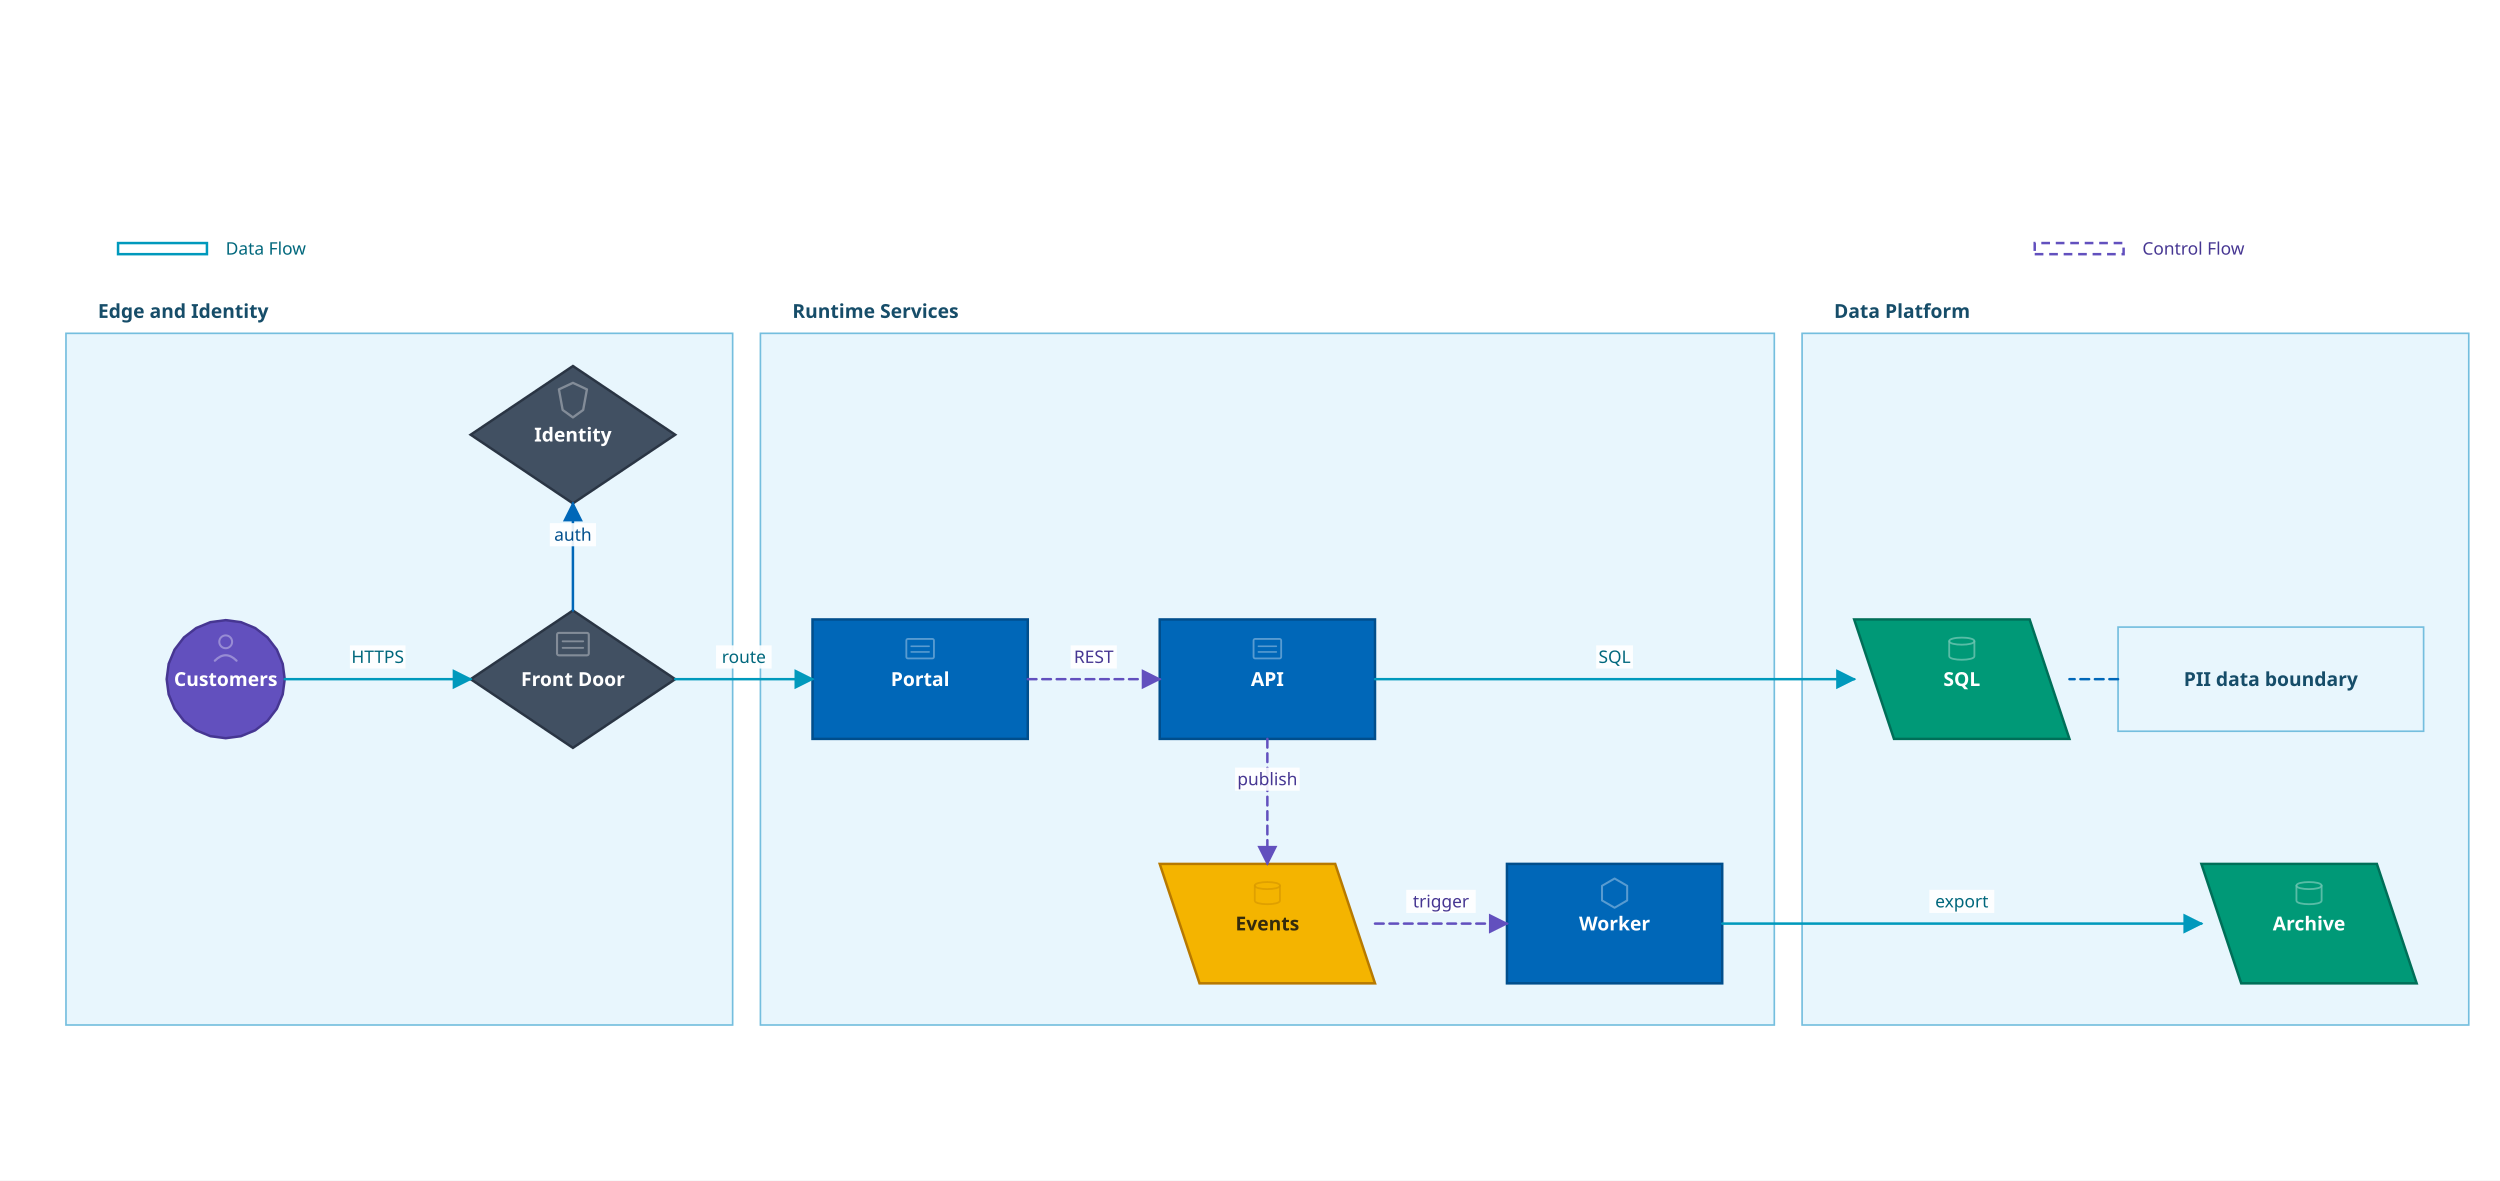
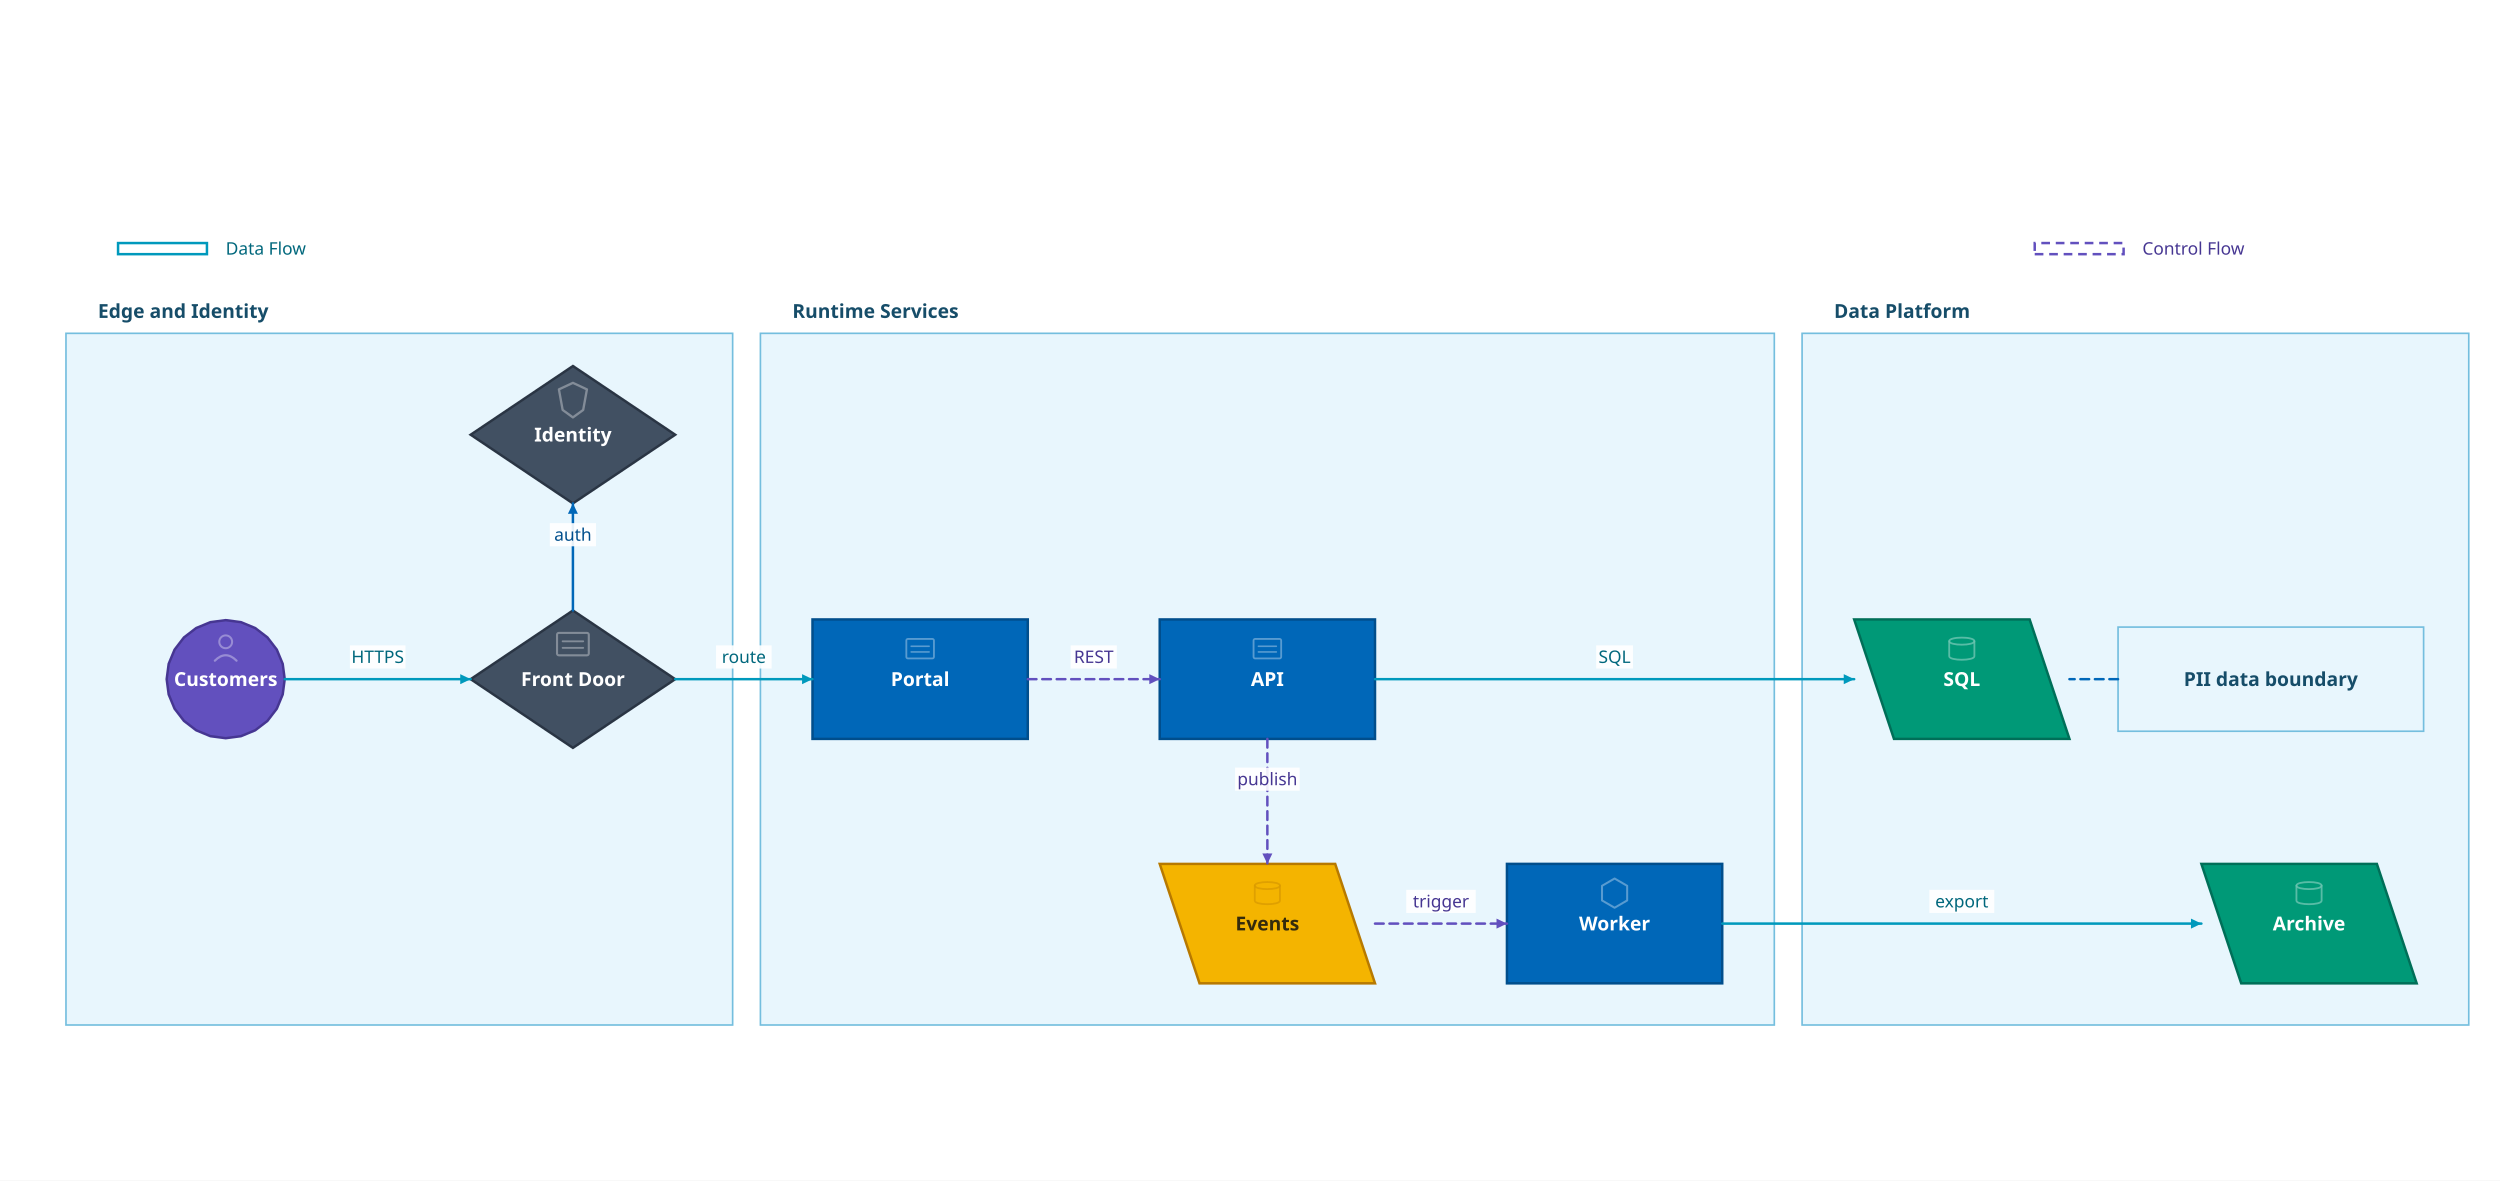
<svg xmlns="http://www.w3.org/2000/svg" width="1728" height="816" viewBox="0 0 1728 816" role="img" aria-label="Premium Cloud Architecture">
-   <defs>
-     <marker id="officeimo-visio-arrow" viewBox="0 0 10 10" refX="9" refY="5" markerWidth="8" markerHeight="8" orient="auto-start-reverse">
-       <path d="M 0 0 L 10 5 L 0 10 z" fill="context-stroke" />
-     </marker>
-   </defs>
  <rect x="0" y="0" width="1728" height="816" fill="#FFFFFF" />
  <g data-officeimo-visio-page="Premium Cloud Architecture">
    <g data-visio-shape-id="edge" data-visio-nameu="Rectangle">
      <path d="M 45.6 708.48 L 506.4 708.48 L 506.4 230.4 L 45.6 230.4 Z" data-officeimo-preserved-geometry="true" fill="#E8F6FD" stroke="#74BEDE" stroke-width="1.152" />
    </g>
    <g data-visio-shape-id="edge-label" data-visio-nameu="Text Box">
      <path d="M 60 229.44 L 492 229.44 L 492 200.64 L 60 200.64 Z" data-officeimo-preserved-geometry="true" fill="none" stroke="none" />
      <text x="67.68" y="215.04" font-family="Aptos" font-size="13.333" text-anchor="start" dominant-baseline="middle" fill="#164D69" font-weight="700">
        <tspan x="67.68" dy="0">Edge and Identity</tspan>
      </text>
    </g>
    <g data-visio-shape-id="runtime" data-visio-nameu="Rectangle">
      <path d="M 525.6 708.48 L 1226.4 708.48 L 1226.4 230.4 L 525.6 230.4 Z" data-officeimo-preserved-geometry="true" fill="#E8F6FD" stroke="#74BEDE" stroke-width="1.152" />
    </g>
    <g data-visio-shape-id="runtime-label" data-visio-nameu="Text Box">
      <path d="M 540 229.44 L 1212 229.44 L 1212 200.64 L 540 200.64 Z" data-officeimo-preserved-geometry="true" fill="none" stroke="none" />
      <text x="547.68" y="215.04" font-family="Aptos" font-size="13.333" text-anchor="start" dominant-baseline="middle" fill="#164D69" font-weight="700">
        <tspan x="547.68" dy="0">Runtime Services</tspan>
      </text>
    </g>
    <g data-visio-shape-id="data" data-visio-nameu="Rectangle">
      <path d="M 1245.6 708.48 L 1706.4 708.48 L 1706.4 230.4 L 1245.6 230.4 Z" data-officeimo-preserved-geometry="true" fill="#E8F6FD" stroke="#74BEDE" stroke-width="1.152" />
    </g>
    <g data-visio-shape-id="data-label" data-visio-nameu="Text Box">
      <path d="M 1260 229.44 L 1692 229.44 L 1692 200.64 L 1260 200.64 Z" data-officeimo-preserved-geometry="true" fill="none" stroke="none" />
      <text x="1267.68" y="215.04" font-family="Aptos" font-size="13.333" text-anchor="start" dominant-baseline="middle" fill="#164D69" font-weight="700">
        <tspan x="1267.68" dy="0">Data Platform</tspan>
      </text>
    </g>
    <g data-visio-shape-id="users" data-visio-nameu="Circle">
      <path d="M 196.8 469.44 L 195.41 458.88 L 191.334 449.04 L 184.85 440.59 L 176.4 434.106 L 166.56 430.03 L 156 428.64 L 145.44 430.03 L 135.6 434.106 L 127.15 440.59 L 120.666 449.04 L 116.59 458.88 L 115.2 469.44 L 116.59 480 L 120.666 489.84 L 127.15 498.29 L 135.6 504.774 L 145.44 508.85 L 156 510.24 L 166.56 508.85 L 176.4 504.774 L 184.85 498.29 L 191.334 489.84 L 195.41 480 Z" data-officeimo-preserved-geometry="true" fill="#6250BE" stroke="#463692" stroke-width="1.728" />
      <g data-officeimo-stencil-artwork="true" data-officeimo-stencil-key="person" opacity="0.42">
        <circle cx="156" cy="443.622" r="4.439" fill="none" stroke="#FFFFFF" stroke-opacity="0.824" stroke-width="1.387" stroke-linecap="round" stroke-linejoin="round" />
        <path d="M 148.509 456.661 Q 156 449.171 163.491 456.661" fill="none" stroke="#FFFFFF" stroke-opacity="0.824" stroke-width="1.526" stroke-linecap="round" stroke-linejoin="round" />
      </g>
      <text x="156" y="469.44" font-family="Aptos" font-size="13.333" text-anchor="middle" dominant-baseline="middle" fill="#FFFFFF" font-weight="700">
        <tspan x="156" dy="0">Customers</tspan>
      </text>
    </g>
    <g data-visio-shape-id="identity" data-visio-nameu="Decision">
      <path d="M 396 347.952 L 466.68 300.48 L 396 253.008 L 325.32 300.48 Z" data-officeimo-preserved-geometry="true" fill="#415062" stroke="#2A3544" stroke-width="1.728" />
      <g data-officeimo-stencil-artwork="true" data-officeimo-stencil-key="security" opacity="0.42">
        <path d="M 396 264.629 L 405.684 269.148 L 403.102 283.352 L 396 288.517 L 388.898 283.352 L 386.316 269.148 Z" fill="none" stroke="#FFFFFF" stroke-opacity="0.824" stroke-width="1.614" stroke-linecap="round" stroke-linejoin="round" />
      </g>
      <text x="396" y="300.48" font-family="Aptos" font-size="13.333" text-anchor="middle" dominant-baseline="middle" fill="#FFFFFF" font-weight="700">
        <tspan x="396" dy="0">Identity</tspan>
      </text>
    </g>
    <g data-visio-shape-id="front-door" data-visio-nameu="Decision">
      <path d="M 396 516.912 L 466.68 469.44 L 396 421.968 L 325.32 469.44 Z" data-officeimo-preserved-geometry="true" fill="#415062" stroke="#2A3544" stroke-width="1.728" />
      <g data-officeimo-stencil-artwork="true" data-officeimo-stencil-key="compute" opacity="0.42">
        <rect x="385.024" y="437.463" width="21.951" height="15.495" rx="1.24" fill="none" stroke="#FFFFFF" stroke-opacity="0.824" stroke-width="1.453" stroke-linecap="round" stroke-linejoin="round" />
        <line x1="388.898" y1="443.273" x2="403.102" y2="443.273" stroke="#FFFFFF" stroke-opacity="0.824" stroke-width="1.291" stroke-linecap="round" />
        <line x1="388.898" y1="447.793" x2="403.102" y2="447.793" stroke="#FFFFFF" stroke-opacity="0.824" stroke-width="1.291" stroke-linecap="round" />
      </g>
      <text x="396" y="469.44" font-family="Aptos" font-size="13.333" text-anchor="middle" dominant-baseline="middle" fill="#FFFFFF" font-weight="700">
        <tspan x="396" dy="0">Front Door</tspan>
      </text>
    </g>
    <g data-visio-shape-id="portal" data-visio-nameu="Process">
      <path d="M 561.6 510.72 L 710.4 510.72 L 710.4 428.16 L 561.6 428.16 Z" data-officeimo-preserved-geometry="true" fill="#0067B8" stroke="#004E8C" stroke-width="1.728" />
      <g data-officeimo-stencil-artwork="true" data-officeimo-stencil-key="compute" opacity="0.42">
        <rect x="626.456" y="441.634" width="19.088" height="13.474" rx="1.078" fill="none" stroke="#FFFFFF" stroke-opacity="0.824" stroke-width="1.263" stroke-linecap="round" stroke-linejoin="round" />
        <line x1="629.825" y1="446.686" x2="642.175" y2="446.686" stroke="#FFFFFF" stroke-opacity="0.824" stroke-width="1.123" stroke-linecap="round" />
        <line x1="629.825" y1="450.616" x2="642.175" y2="450.616" stroke="#FFFFFF" stroke-opacity="0.824" stroke-width="1.123" stroke-linecap="round" />
      </g>
      <text x="636" y="469.44" font-family="Aptos" font-size="13.333" text-anchor="middle" dominant-baseline="middle" fill="#FFFFFF" font-weight="700">
        <tspan x="636" dy="0">Portal</tspan>
      </text>
    </g>
    <g data-visio-shape-id="api" data-visio-nameu="Process">
      <path d="M 801.6 510.72 L 950.4 510.72 L 950.4 428.16 L 801.6 428.16 Z" data-officeimo-preserved-geometry="true" fill="#0067B8" stroke="#004E8C" stroke-width="1.728" />
      <g data-officeimo-stencil-artwork="true" data-officeimo-stencil-key="compute" opacity="0.42">
        <rect x="866.456" y="441.634" width="19.088" height="13.474" rx="1.078" fill="none" stroke="#FFFFFF" stroke-opacity="0.824" stroke-width="1.263" stroke-linecap="round" stroke-linejoin="round" />
        <line x1="869.825" y1="446.686" x2="882.175" y2="446.686" stroke="#FFFFFF" stroke-opacity="0.824" stroke-width="1.123" stroke-linecap="round" />
        <line x1="869.825" y1="450.616" x2="882.175" y2="450.616" stroke="#FFFFFF" stroke-opacity="0.824" stroke-width="1.123" stroke-linecap="round" />
      </g>
      <text x="876" y="469.44" font-family="Aptos" font-size="13.333" text-anchor="middle" dominant-baseline="middle" fill="#FFFFFF" font-weight="700">
        <tspan x="876" dy="0">API</tspan>
      </text>
    </g>
    <g data-visio-shape-id="events" data-visio-nameu="Data">
      <path d="M 829.12 679.68 L 950.4 679.68 L 922.88 597.12 L 801.6 597.12 Z" data-officeimo-preserved-geometry="true" fill="#F4B400" stroke="#B77900" stroke-width="1.728" />
      <g data-officeimo-stencil-artwork="true" data-officeimo-stencil-key="data" opacity="0.42">
        <path d="M 867.298 612.121 C 867.298 608.865 884.702 608.865 884.702 612.121 L 884.702 622.541 C 884.702 625.797 867.298 625.797 867.298 622.541 Z" fill="none" stroke="#B77900" stroke-opacity="0.824" stroke-width="1.263" stroke-linecap="round" stroke-linejoin="round" />
        <path d="M 867.298 612.121 C 867.298 615.377 884.702 615.377 884.702 612.121" fill="none" stroke="#B77900" stroke-opacity="0.824" stroke-width="1.263" stroke-linecap="round" stroke-linejoin="round" />
      </g>
      <text x="876" y="638.4" font-family="Aptos" font-size="13.333" text-anchor="middle" dominant-baseline="middle" fill="#342B0C" font-weight="700">
        <tspan x="876" dy="0">Events</tspan>
      </text>
    </g>
    <g data-visio-shape-id="worker" data-visio-nameu="Process">
      <path d="M 1041.6 679.68 L 1190.4 679.68 L 1190.4 597.12 L 1041.6 597.12 Z" data-officeimo-preserved-geometry="true" fill="#0067B8" stroke="#004E8C" stroke-width="1.728" />
      <g data-officeimo-stencil-artwork="true" data-officeimo-stencil-key="container" opacity="0.42">
        <path d="M 1116 607.225 L 1124.691 612.278 L 1124.691 622.383 L 1116 627.436 L 1107.309 622.383 L 1107.309 612.278 Z" fill="none" stroke="#FFFFFF" stroke-opacity="0.824" stroke-width="1.404" stroke-linecap="round" stroke-linejoin="round" />
      </g>
      <text x="1116" y="638.4" font-family="Aptos" font-size="13.333" text-anchor="middle" dominant-baseline="middle" fill="#FFFFFF" font-weight="700">
        <tspan x="1116" dy="0">Worker</tspan>
      </text>
    </g>
    <g data-visio-shape-id="sql" data-visio-nameu="Data">
      <path d="M 1309.12 510.72 L 1430.4 510.72 L 1402.88 428.16 L 1281.6 428.16 Z" data-officeimo-preserved-geometry="true" fill="#009977" stroke="#006F58" stroke-width="1.728" />
      <g data-officeimo-stencil-artwork="true" data-officeimo-stencil-key="data" opacity="0.42">
        <path d="M 1347.298 443.161 C 1347.298 439.905 1364.702 439.905 1364.702 443.161 L 1364.702 453.581 C 1364.702 456.837 1347.298 456.837 1347.298 453.581 Z" fill="none" stroke="#FFFFFF" stroke-opacity="0.824" stroke-width="1.263" stroke-linecap="round" stroke-linejoin="round" />
        <path d="M 1347.298 443.161 C 1347.298 446.417 1364.702 446.417 1364.702 443.161" fill="none" stroke="#FFFFFF" stroke-opacity="0.824" stroke-width="1.263" stroke-linecap="round" stroke-linejoin="round" />
      </g>
      <text x="1356" y="469.44" font-family="Aptos" font-size="13.333" text-anchor="middle" dominant-baseline="middle" fill="#FFFFFF" font-weight="700">
        <tspan x="1356" dy="0">SQL</tspan>
      </text>
    </g>
    <g data-visio-shape-id="archive" data-visio-nameu="Data">
      <path d="M 1549.12 679.68 L 1670.4 679.68 L 1642.88 597.12 L 1521.6 597.12 Z" data-officeimo-preserved-geometry="true" fill="#009977" stroke="#006F58" stroke-width="1.728" />
      <g data-officeimo-stencil-artwork="true" data-officeimo-stencil-key="data" opacity="0.42">
        <path d="M 1587.298 612.121 C 1587.298 608.865 1604.702 608.865 1604.702 612.121 L 1604.702 622.541 C 1604.702 625.797 1587.298 625.797 1587.298 622.541 Z" fill="none" stroke="#FFFFFF" stroke-opacity="0.824" stroke-width="1.263" stroke-linecap="round" stroke-linejoin="round" />
        <path d="M 1587.298 612.121 C 1587.298 615.377 1604.702 615.377 1604.702 612.121" fill="none" stroke="#FFFFFF" stroke-opacity="0.824" stroke-width="1.263" stroke-linecap="round" stroke-linejoin="round" />
      </g>
      <text x="1596" y="638.4" font-family="Aptos" font-size="13.333" text-anchor="middle" dominant-baseline="middle" fill="#FFFFFF" font-weight="700">
        <tspan x="1596" dy="0">Archive</tspan>
      </text>
    </g>
    <g data-visio-shape-id="confidential" data-visio-nameu="Rectangle">
      <path d="M 1464 505.44 L 1675.2 505.44 L 1675.2 433.44 L 1464 433.44 Z" data-officeimo-preserved-geometry="true" fill="#E8F6FD" stroke="#74BEDE" stroke-width="1.152" />
      <text x="1569.6" y="469.44" font-family="Aptos" font-size="13.333" text-anchor="middle" dominant-baseline="middle" fill="#164D69" font-weight="700">
        <tspan x="1569.6" dy="0">PII data boundary</tspan>
      </text>
    </g>
    <g data-visio-shape-id="title" data-visio-nameu="Text Box">
      <path d="M 76.8 124.8 L 1651.2 124.8 L 1651.2 81.6 L 76.8 81.6 Z" data-officeimo-preserved-geometry="true" fill="none" stroke="none" />
      <text x="864" y="103.2" font-family="Aptos" font-size="26.667" text-anchor="middle" dominant-baseline="middle" fill="#FFFFFF" font-weight="700">
        <tspan x="864" dy="0">Customer Portal - Production Architecture</tspan>
      </text>
    </g>
    <g data-visio-shape-id="10" data-visio-nameu="Rectangle">
      <path d="M 81.6 175.68 L 143.04 175.68 L 143.04 168 L 81.6 168 Z" data-officeimo-preserved-geometry="true" fill="none" stroke="#0099BC" stroke-width="1.728" />
    </g>
    <g data-visio-shape-id="11" data-visio-nameu="Text Box">
      <path d="M 151.2 185.28 L 309.6 185.28 L 309.6 158.4 L 151.2 158.4 Z" data-officeimo-preserved-geometry="true" fill="none" stroke="none" />
      <text x="156" y="171.84" font-family="Aptos" font-size="12" text-anchor="start" dominant-baseline="middle" fill="#00677C">
        <tspan x="156" dy="0">Data Flow</tspan>
      </text>
    </g>
    <g data-visio-shape-id="12" data-visio-nameu="Rectangle">
      <path d="M 1406.4 175.68 L 1467.84 175.68 L 1467.84 168 L 1406.4 168 Z" data-officeimo-preserved-geometry="true" fill="none" stroke="#6250BE" stroke-width="1.728" stroke-dasharray="6 4" />
    </g>
    <g data-visio-shape-id="13" data-visio-nameu="Text Box">
      <path d="M 1476 185.28 L 1634.4 185.28 L 1634.4 158.4 L 1476 158.4 Z" data-officeimo-preserved-geometry="true" fill="none" stroke="none" />
      <text x="1480.8" y="171.84" font-family="Aptos" font-size="12" text-anchor="start" dominant-baseline="middle" fill="#463692">
        <tspan x="1480.8" dy="0">Control Flow</tspan>
      </text>
    </g>
    <g data-visio-connector-id="1">
-       <path d="M 196.8 469.44 L 261.06 469.44 L 261.06 469.44 L 325.32 469.44" fill="none" stroke="#0099BC" stroke-width="1.728" stroke-linecap="round" stroke-linejoin="round" marker-end="url(#officeimo-visio-arrow)" />
+       <path d="M 196.8 469.44 L 261.06 469.44 L 261.06 469.44 L 325.32 469.44" fill="none" stroke="#0099BC" stroke-width="1.728" stroke-linecap="round" stroke-linejoin="round" />
+       <path data-officeimo-connector-arrow="end" d="M 325.32 469.44 L 318.112 472.911 L 318.112 465.969 Z" fill="#0099BC" stroke="none" />
      <rect data-officeimo-text-background="true" data-officeimo-connector-label-background="true" x="241.86" y="446.08" width="38.4" height="16" fill="#FFFFFF" fill-opacity="0.902" />
      <text x="261.06" y="454.08" font-family="Aptos" font-size="12" text-anchor="middle" dominant-baseline="middle" fill="#00677C">
        <tspan x="261.06" dy="0">HTTPS</tspan>
      </text>
    </g>
    <g data-visio-connector-id="2">
-       <path d="M 396 421.968 L 396 377.28 L 396 377.28 L 396 347.952" fill="none" stroke="#0067B8" stroke-width="1.728" stroke-linecap="round" stroke-linejoin="round" marker-end="url(#officeimo-visio-arrow)" />
+       <path d="M 396 421.968 L 396 377.28 L 396 377.28 L 396 347.952" fill="none" stroke="#0067B8" stroke-width="1.728" stroke-linecap="round" stroke-linejoin="round" />
+       <path data-officeimo-connector-arrow="end" d="M 396 347.952 L 399.471 355.16 L 392.529 355.16 Z" fill="#0067B8" stroke="none" />
      <rect data-officeimo-text-background="true" data-officeimo-connector-label-background="true" x="380.04" y="361.6" width="31.92" height="16" fill="#FFFFFF" fill-opacity="0.902" />
      <text x="396" y="369.6" font-family="Aptos" font-size="12" text-anchor="middle" dominant-baseline="middle" fill="#004E8C">
        <tspan x="396" dy="0">auth</tspan>
      </text>
    </g>
    <g data-visio-connector-id="3">
-       <path d="M 466.68 469.44 L 529.5 469.44 L 529.5 469.44 L 561.6 469.44" fill="none" stroke="#0099BC" stroke-width="1.728" stroke-linecap="round" stroke-linejoin="round" marker-end="url(#officeimo-visio-arrow)" />
+       <path d="M 466.68 469.44 L 529.5 469.44 L 529.5 469.44 L 561.6 469.44" fill="none" stroke="#0099BC" stroke-width="1.728" stroke-linecap="round" stroke-linejoin="round" />
+       <path data-officeimo-connector-arrow="end" d="M 561.6 469.44 L 554.392 472.911 L 554.392 465.969 Z" fill="#0099BC" stroke="none" />
      <rect data-officeimo-text-background="true" data-officeimo-connector-label-background="true" x="494.94" y="446.08" width="38.4" height="16" fill="#FFFFFF" fill-opacity="0.902" />
      <text x="514.14" y="454.08" font-family="Aptos" font-size="12" text-anchor="middle" dominant-baseline="middle" fill="#00677C">
        <tspan x="514.14" dy="0">route</tspan>
      </text>
    </g>
    <g data-visio-connector-id="4">
-       <path d="M 710.4 469.44 L 756 469.44 L 756 469.44 L 801.6 469.44" fill="none" stroke="#6250BE" stroke-width="1.728" stroke-linecap="round" stroke-linejoin="round" stroke-dasharray="6 4" marker-end="url(#officeimo-visio-arrow)" />
+       <path d="M 710.4 469.44 L 756 469.44 L 756 469.44 L 801.6 469.44" fill="none" stroke="#6250BE" stroke-width="1.728" stroke-linecap="round" stroke-linejoin="round" stroke-dasharray="6 4" />
+       <path data-officeimo-connector-arrow="end" d="M 801.6 469.44 L 794.392 472.911 L 794.392 465.969 Z" fill="#6250BE" stroke="none" />
      <rect data-officeimo-text-background="true" data-officeimo-connector-label-background="true" x="740.04" y="446.08" width="31.92" height="16" fill="#FFFFFF" fill-opacity="0.902" />
      <text x="756" y="454.08" font-family="Aptos" font-size="12" text-anchor="middle" dominant-baseline="middle" fill="#463692">
        <tspan x="756" dy="0">REST</tspan>
      </text>
    </g>
    <g data-visio-connector-id="5">
-       <path d="M 876 510.72 L 876 546.24 L 876 546.24 L 876 597.12" fill="none" stroke="#6250BE" stroke-width="1.728" stroke-linecap="round" stroke-linejoin="round" stroke-dasharray="6 4" marker-end="url(#officeimo-visio-arrow)" />
+       <path d="M 876 510.72 L 876 546.24 L 876 546.24 L 876 597.12" fill="none" stroke="#6250BE" stroke-width="1.728" stroke-linecap="round" stroke-linejoin="round" stroke-dasharray="6 4" />
+       <path data-officeimo-connector-arrow="end" d="M 876 597.12 L 872.529 589.912 L 879.471 589.912 Z" fill="#6250BE" stroke="none" />
      <rect data-officeimo-text-background="true" data-officeimo-connector-label-background="true" x="853.68" y="530.56" width="44.64" height="16" fill="#FFFFFF" fill-opacity="0.902" />
      <text x="876" y="538.56" font-family="Aptos" font-size="12" text-anchor="middle" dominant-baseline="middle" fill="#463692">
        <tspan x="876" dy="0">publish</tspan>
      </text>
    </g>
    <g data-visio-connector-id="6">
-       <path d="M 950.4 638.4 L 1011.36 638.4 L 1011.36 638.4 L 1041.6 638.4" fill="none" stroke="#6250BE" stroke-width="1.728" stroke-linecap="round" stroke-linejoin="round" stroke-dasharray="6 4" marker-end="url(#officeimo-visio-arrow)" />
+       <path d="M 950.4 638.4 L 1011.36 638.4 L 1011.36 638.4 L 1041.6 638.4" fill="none" stroke="#6250BE" stroke-width="1.728" stroke-linecap="round" stroke-linejoin="round" stroke-dasharray="6 4" />
+       <path data-officeimo-connector-arrow="end" d="M 1041.6 638.4 L 1034.392 641.871 L 1034.392 634.929 Z" fill="#6250BE" stroke="none" />
      <rect data-officeimo-text-background="true" data-officeimo-connector-label-background="true" x="972" y="615.04" width="48" height="16" fill="#FFFFFF" fill-opacity="0.902" />
      <text x="996" y="623.04" font-family="Aptos" font-size="12" text-anchor="middle" dominant-baseline="middle" fill="#463692">
        <tspan x="996" dy="0">trigger</tspan>
      </text>
    </g>
    <g data-visio-connector-id="7">
-       <path d="M 950.4 469.44 L 1116 469.44 L 1116 469.44 L 1281.6 469.44" fill="none" stroke="#0099BC" stroke-width="1.728" stroke-linecap="round" stroke-linejoin="round" marker-end="url(#officeimo-visio-arrow)" />
+       <path d="M 950.4 469.44 L 1116 469.44 L 1116 469.44 L 1281.6 469.44" fill="none" stroke="#0099BC" stroke-width="1.728" stroke-linecap="round" stroke-linejoin="round" />
+       <path data-officeimo-connector-arrow="end" d="M 1281.6 469.44 L 1274.392 472.911 L 1274.392 465.969 Z" fill="#0099BC" stroke="none" />
      <rect data-officeimo-text-background="true" data-officeimo-connector-label-background="true" x="1103.28" y="446.08" width="25.44" height="16" fill="#FFFFFF" fill-opacity="0.902" />
      <text x="1116" y="454.08" font-family="Aptos" font-size="12" text-anchor="middle" dominant-baseline="middle" fill="#00677C">
        <tspan x="1116" dy="0">SQL</tspan>
      </text>
    </g>
    <g data-visio-connector-id="8">
-       <path d="M 1190.4 638.4 L 1363.68 638.4 L 1363.68 638.4 L 1521.6 638.4" fill="none" stroke="#0099BC" stroke-width="1.728" stroke-linecap="round" stroke-linejoin="round" marker-end="url(#officeimo-visio-arrow)" />
+       <path d="M 1190.4 638.4 L 1363.68 638.4 L 1363.68 638.4 L 1521.6 638.4" fill="none" stroke="#0099BC" stroke-width="1.728" stroke-linecap="round" stroke-linejoin="round" />
+       <path data-officeimo-connector-arrow="end" d="M 1521.6 638.4 L 1514.392 641.871 L 1514.392 634.929 Z" fill="#0099BC" stroke="none" />
      <rect data-officeimo-text-background="true" data-officeimo-connector-label-background="true" x="1333.56" y="615.04" width="44.88" height="16" fill="#FFFFFF" fill-opacity="0.902" />
      <text x="1356" y="623.04" font-family="Aptos" font-size="12" text-anchor="middle" dominant-baseline="middle" fill="#00677C">
        <tspan x="1356" dy="0">export</tspan>
      </text>
    </g>
    <g data-visio-connector-id="9">
      <path d="M 1464 469.44 L 1454.88 469.44 L 1454.88 469.44 L 1430.4 469.44" fill="none" stroke="#0067B8" stroke-width="1.728" stroke-linecap="round" stroke-linejoin="round" stroke-dasharray="6 4" />
    </g>
  </g>
</svg>
